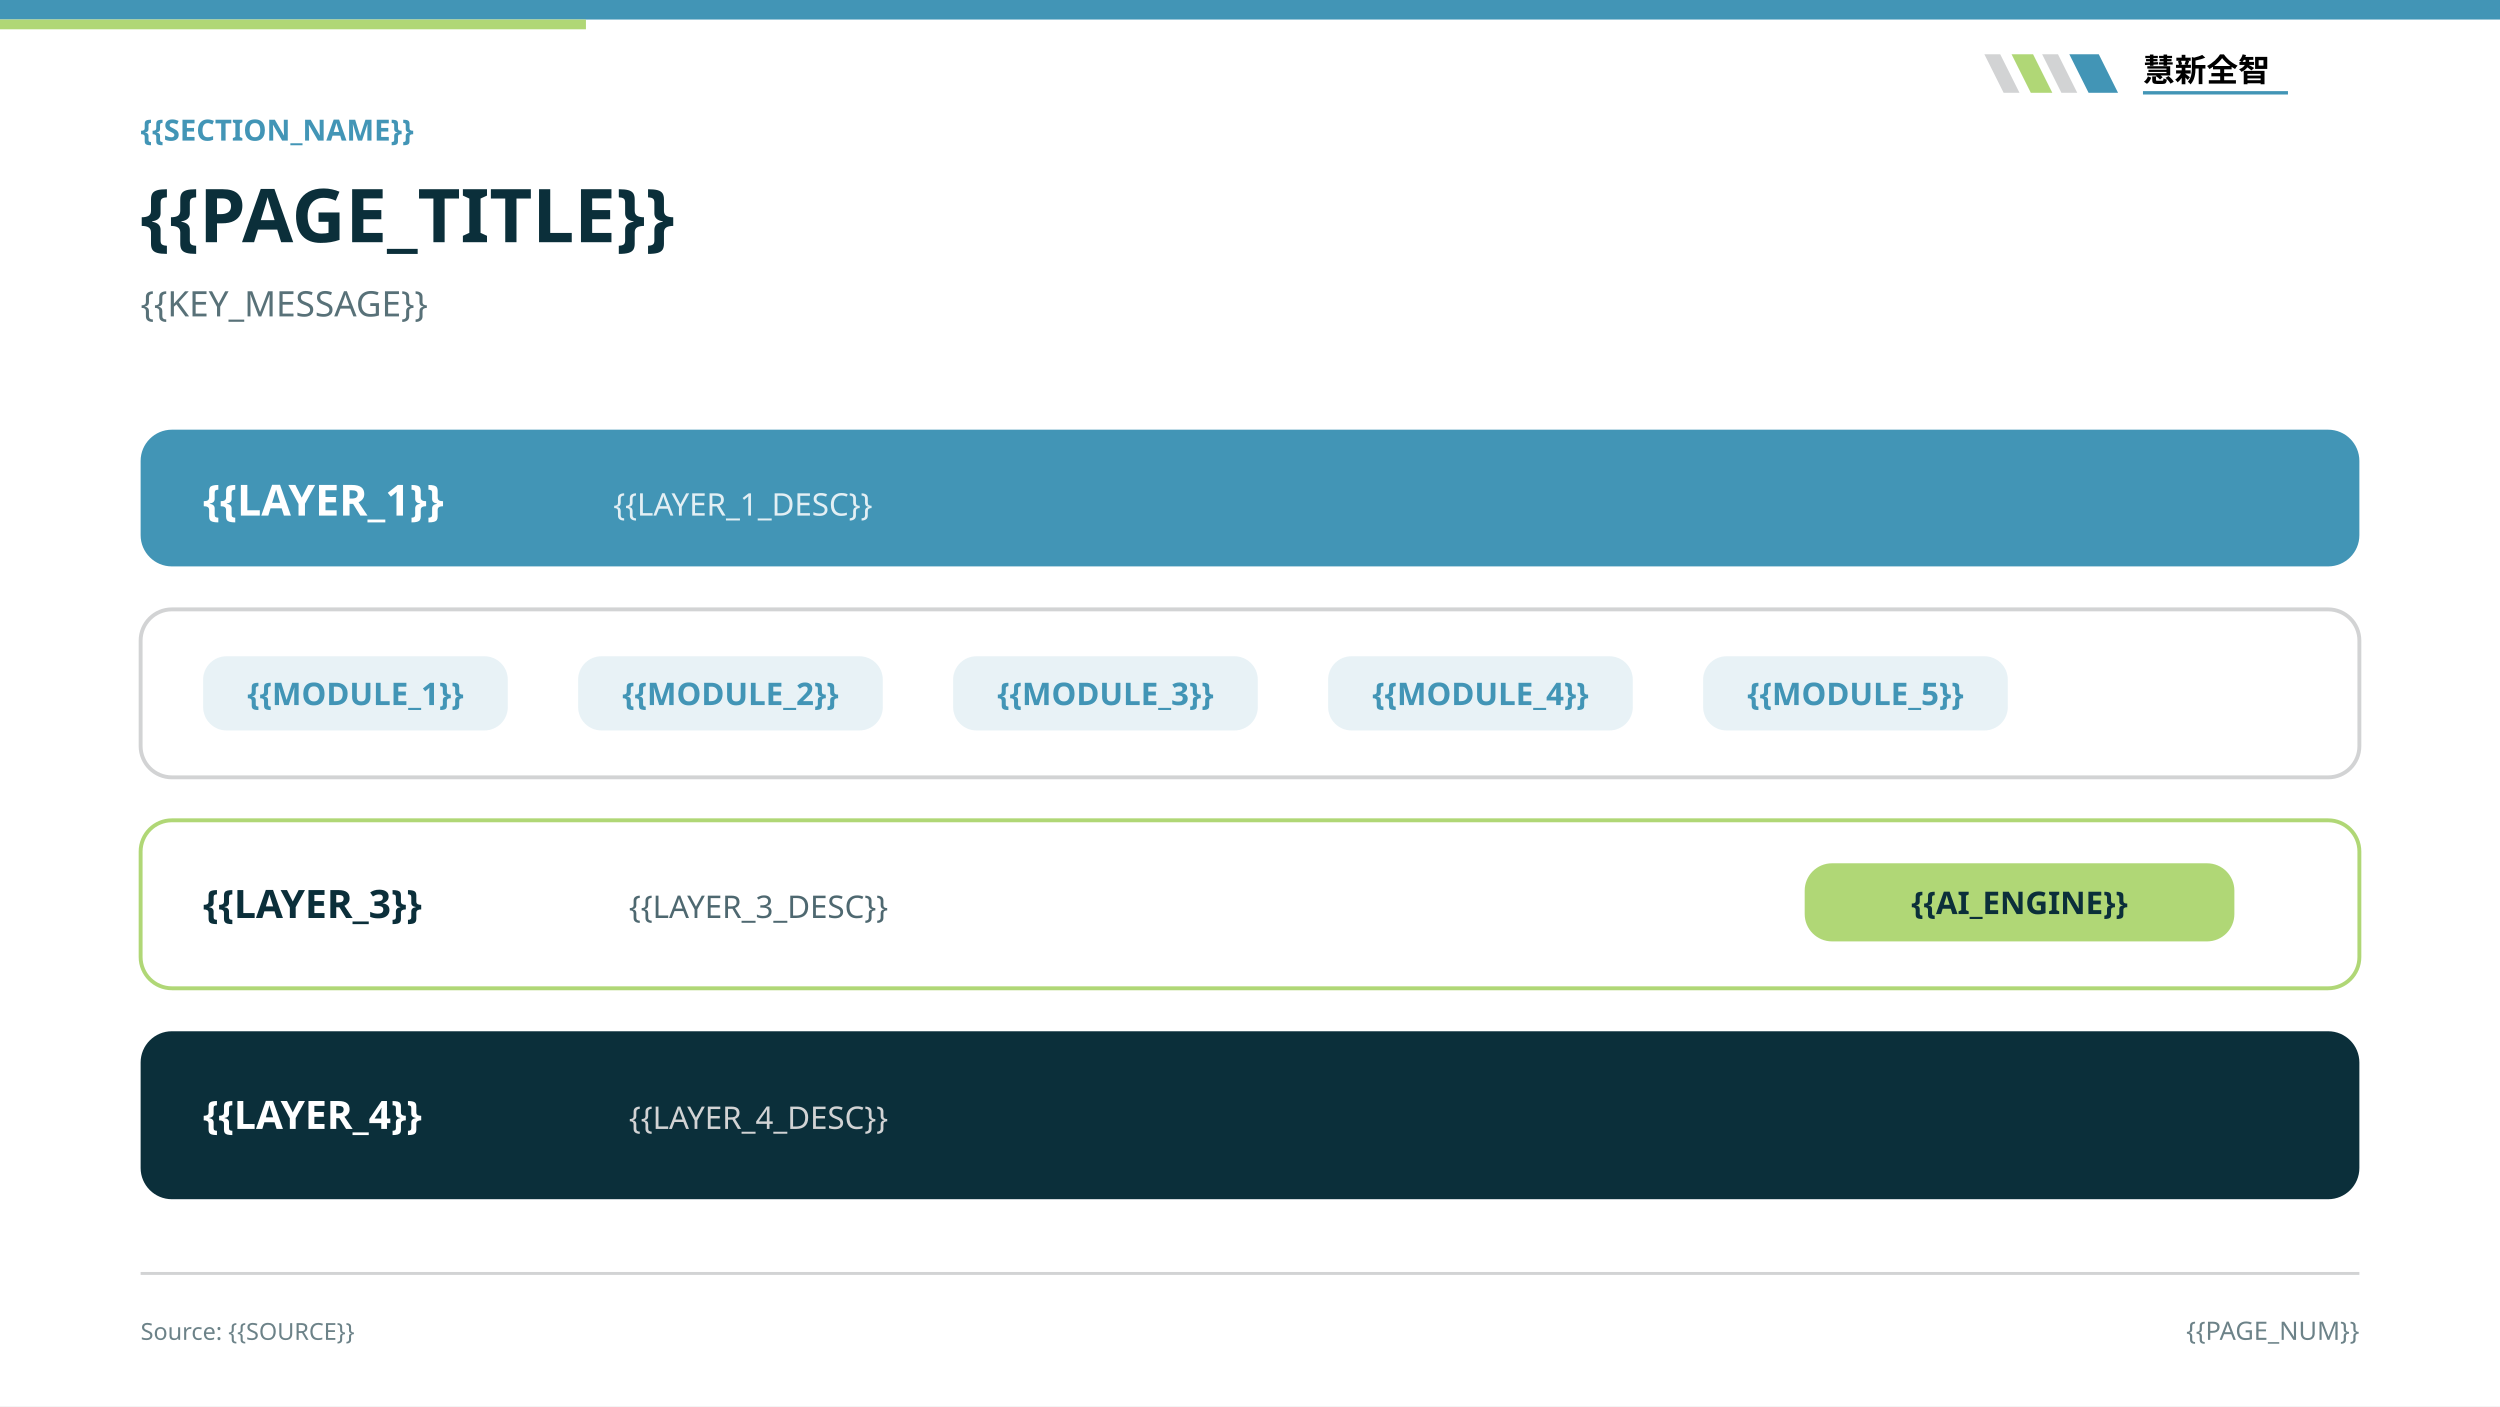
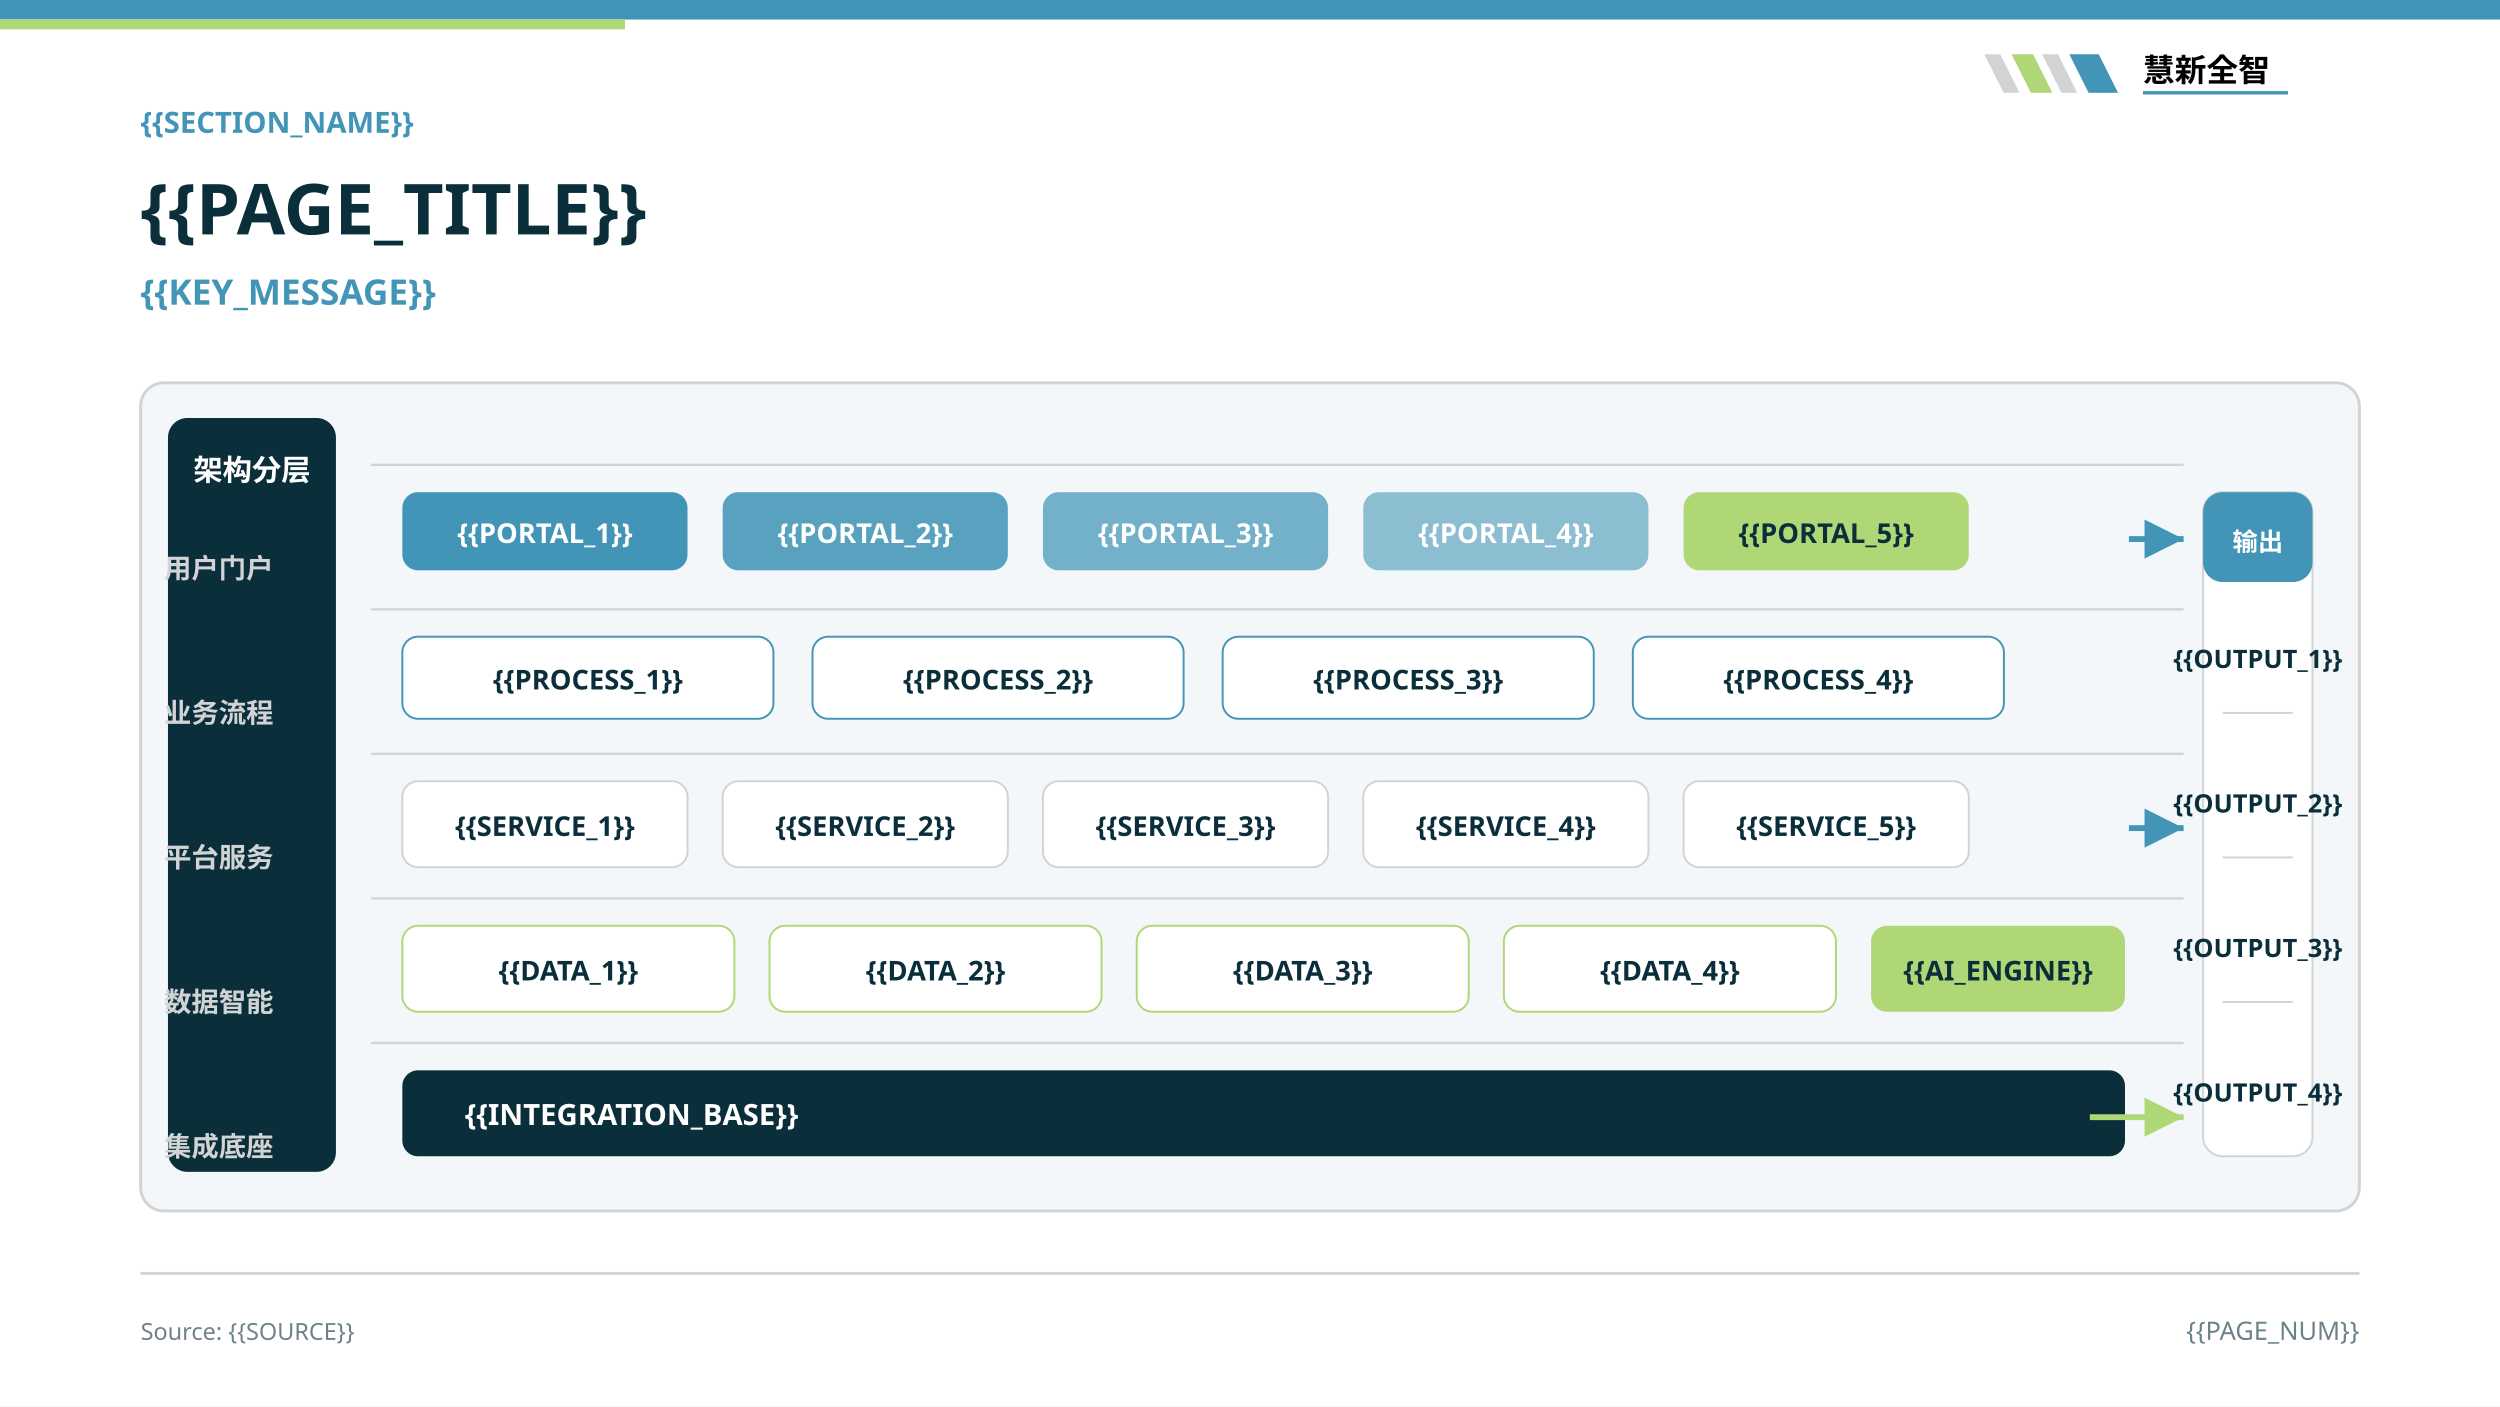
<svg xmlns="http://www.w3.org/2000/svg" viewBox="0 0 1280 720">
  <rect x="0" y="0" width="1280" height="720" fill="#FFFFFF" />
  <rect x="0" y="0" width="1280" height="10" fill="#4295B6" />
-   <rect x="0" y="10" width="300" height="5" fill="#B0D776" />
-   <text x="72" y="72" fill="#4295B6" font-family="Microsoft YaHei" font-size="15" font-weight="700">{{SECTION_NAME}}</text>
-   <text x="72" y="124" fill="#0B2F3A" font-family="Microsoft YaHei" font-size="38" font-weight="700">{{PAGE_TITLE}}</text>
-   <text x="72" y="162" fill="#0B2F3A" fill-opacity="0.68" font-family="Microsoft YaHei" font-size="18">{{KEY_MESSAGE}}</text>
+   <rect x="0" y="10" width="320" height="5" fill="#B0D776" />
+   <text x="72" y="68" fill="#4295B6" font-family="Microsoft YaHei" font-size="15" font-weight="700">{{SECTION_NAME}}</text>
+   <text x="72" y="120" fill="#0B2F3A" font-family="Microsoft YaHei" font-size="36" font-weight="700">{{PAGE_TITLE}}</text>
+   <text x="72" y="156" fill="#4295B6" font-family="Microsoft YaHei" font-size="18" font-weight="700">{{KEY_MESSAGE}}</text>
  <g id="huixin-logo" transform="translate(1016 22) scale(0.58)">
    <polygon points="0,10 14,10 31,44 17,44" fill="#D2D3D4" />
    <polygon points="24,10 43,10 60,44 41,44" fill="#B0D776" />
    <polygon points="51,10 65,10 82,44 68,44" fill="#D2D3D4" />
    <polygon points="75,10 101,10 118,44 92,44" fill="#4295B6" />
    <text x="140" y="34" fill="#000000" font-family="Microsoft YaHei" font-size="28" font-weight="700">慧新全智</text>
    <line x1="140" y1="44" x2="268" y2="44" stroke="#4295B6" stroke-width="3" />
  </g>
-   <rect x="72" y="220" width="1136" height="70" rx="16" fill="#4295B6" />
-   <text x="104" y="264" fill="#FFFFFF" font-family="Microsoft YaHei" font-size="22" font-weight="700">{{LAYER_1}}</text>
-   <text x="314" y="264" fill="#FFFFFF" fill-opacity="0.85" font-family="Microsoft YaHei" font-size="16">{{LAYER_1_DESC}}</text>
-   <rect x="72" y="312" width="1136" height="86" rx="16" fill="#FFFFFF" stroke="#D2D3D4" stroke-width="2" />
-   <rect x="104" y="336" width="156" height="38" rx="12" fill="#4295B6" fill-opacity="0.12" />
-   <text x="182" y="361" text-anchor="middle" fill="#4295B6" font-family="Microsoft YaHei" font-size="16" font-weight="700">{{MODULE_1}}</text>
-   <rect x="296" y="336" width="156" height="38" rx="12" fill="#4295B6" fill-opacity="0.12" />
-   <text x="374" y="361" text-anchor="middle" fill="#4295B6" font-family="Microsoft YaHei" font-size="16" font-weight="700">{{MODULE_2}}</text>
-   <rect x="488" y="336" width="156" height="38" rx="12" fill="#4295B6" fill-opacity="0.12" />
-   <text x="566" y="361" text-anchor="middle" fill="#4295B6" font-family="Microsoft YaHei" font-size="16" font-weight="700">{{MODULE_3}}</text>
-   <rect x="680" y="336" width="156" height="38" rx="12" fill="#4295B6" fill-opacity="0.12" />
-   <text x="758" y="361" text-anchor="middle" fill="#4295B6" font-family="Microsoft YaHei" font-size="16" font-weight="700">{{MODULE_4}}</text>
-   <rect x="872" y="336" width="156" height="38" rx="12" fill="#4295B6" fill-opacity="0.12" />
-   <text x="950" y="361" text-anchor="middle" fill="#4295B6" font-family="Microsoft YaHei" font-size="16" font-weight="700">{{MODULE_5}}</text>
-   <rect x="72" y="420" width="1136" height="86" rx="16" fill="#FFFFFF" stroke="#B0D776" stroke-width="2" />
-   <text x="104" y="470" fill="#0B2F3A" font-family="Microsoft YaHei" font-size="20" font-weight="700">{{LAYER_3}}</text>
-   <text x="322" y="470" fill="#0B2F3A" fill-opacity="0.72" font-family="Microsoft YaHei" font-size="16">{{LAYER_3_DESC}}</text>
-   <rect x="924" y="442" width="220" height="40" rx="14" fill="#B0D776" />
-   <text x="1034" y="468" text-anchor="middle" fill="#0B2F3A" font-family="Microsoft YaHei" font-size="16" font-weight="700">{{AI_ENGINE}}</text>
-   <rect x="72" y="528" width="1136" height="86" rx="16" fill="#0B2F3A" />
-   <text x="104" y="578" fill="#FFFFFF" font-family="Microsoft YaHei" font-size="20" font-weight="700">{{LAYER_4}}</text>
-   <text x="322" y="578" fill="#D2D3D4" font-family="Microsoft YaHei" font-size="16">{{LAYER_4_DESC}}</text>
+   <g id="architecture-frame">
+     <rect x="72" y="196" width="1136" height="424" rx="12" fill="#F3F7FA" stroke="#D2D3D4" stroke-width="1.5" />
+     <rect x="86" y="214" width="86" height="386" rx="10" fill="#0B2F3A" />
+     <text x="129" y="246" text-anchor="middle" fill="#FFFFFF" font-family="Microsoft YaHei" font-size="15" font-weight="700">架构分层</text>
+     <line x1="190" y1="238" x2="1118" y2="238" stroke="#D2D3D4" stroke-width="1.2" />
+     <line x1="190" y1="312" x2="1118" y2="312" stroke="#D2D3D4" stroke-width="1.2" />
+     <line x1="190" y1="386" x2="1118" y2="386" stroke="#D2D3D4" stroke-width="1.2" />
+     <line x1="190" y1="460" x2="1118" y2="460" stroke="#D2D3D4" stroke-width="1.2" />
+     <line x1="190" y1="534" x2="1118" y2="534" stroke="#D2D3D4" stroke-width="1.2" />
+   </g>
+   <g id="layer-1-portal">
+     <text x="112" y="296" text-anchor="middle" fill="#D2D3D4" font-family="Microsoft YaHei" font-size="14" font-weight="700">用户门户</text>
+     <rect x="206" y="252" width="146" height="40" rx="8" fill="#4295B6" />
+     <text x="279" y="278" text-anchor="middle" fill="#FFFFFF" font-family="Microsoft YaHei" font-size="14" font-weight="700">{{PORTAL_1}}</text>
+     <rect x="370" y="252" width="146" height="40" rx="8" fill="#4295B6" fill-opacity="0.86" />
+     <text x="443" y="278" text-anchor="middle" fill="#FFFFFF" font-family="Microsoft YaHei" font-size="14" font-weight="700">{{PORTAL_2}}</text>
+     <rect x="534" y="252" width="146" height="40" rx="8" fill="#4295B6" fill-opacity="0.72" />
+     <text x="607" y="278" text-anchor="middle" fill="#FFFFFF" font-family="Microsoft YaHei" font-size="14" font-weight="700">{{PORTAL_3}}</text>
+     <rect x="698" y="252" width="146" height="40" rx="8" fill="#4295B6" fill-opacity="0.58" />
+     <text x="771" y="278" text-anchor="middle" fill="#FFFFFF" font-family="Microsoft YaHei" font-size="14" font-weight="700">{{PORTAL_4}}</text>
+     <rect x="862" y="252" width="146" height="40" rx="8" fill="#B0D776" />
+     <text x="935" y="278" text-anchor="middle" fill="#0B2F3A" font-family="Microsoft YaHei" font-size="14" font-weight="700">{{PORTAL_5}}</text>
+   </g>
+   <g id="layer-2-business">
+     <text x="112" y="370" text-anchor="middle" fill="#D2D3D4" font-family="Microsoft YaHei" font-size="14" font-weight="700">业务流程</text>
+     <rect x="206" y="326" width="190" height="42" rx="8" fill="#FFFFFF" stroke="#4295B6" />
+     <text x="301" y="353" text-anchor="middle" fill="#0B2F3A" font-family="Microsoft YaHei" font-size="14" font-weight="700">{{PROCESS_1}}</text>
+     <rect x="416" y="326" width="190" height="42" rx="8" fill="#FFFFFF" stroke="#4295B6" />
+     <text x="511" y="353" text-anchor="middle" fill="#0B2F3A" font-family="Microsoft YaHei" font-size="14" font-weight="700">{{PROCESS_2}}</text>
+     <rect x="626" y="326" width="190" height="42" rx="8" fill="#FFFFFF" stroke="#4295B6" />
+     <text x="721" y="353" text-anchor="middle" fill="#0B2F3A" font-family="Microsoft YaHei" font-size="14" font-weight="700">{{PROCESS_3}}</text>
+     <rect x="836" y="326" width="190" height="42" rx="8" fill="#FFFFFF" stroke="#4295B6" />
+     <text x="931" y="353" text-anchor="middle" fill="#0B2F3A" font-family="Microsoft YaHei" font-size="14" font-weight="700">{{PROCESS_4}}</text>
+   </g>
+   <g id="layer-3-service">
+     <text x="112" y="444" text-anchor="middle" fill="#D2D3D4" font-family="Microsoft YaHei" font-size="14" font-weight="700">平台服务</text>
+     <rect x="206" y="400" width="146" height="44" rx="8" fill="#FFFFFF" stroke="#D2D3D4" />
+     <text x="279" y="428" text-anchor="middle" fill="#0B2F3A" font-family="Microsoft YaHei" font-size="14" font-weight="700">{{SERVICE_1}}</text>
+     <rect x="370" y="400" width="146" height="44" rx="8" fill="#FFFFFF" stroke="#D2D3D4" />
+     <text x="443" y="428" text-anchor="middle" fill="#0B2F3A" font-family="Microsoft YaHei" font-size="14" font-weight="700">{{SERVICE_2}}</text>
+     <rect x="534" y="400" width="146" height="44" rx="8" fill="#FFFFFF" stroke="#D2D3D4" />
+     <text x="607" y="428" text-anchor="middle" fill="#0B2F3A" font-family="Microsoft YaHei" font-size="14" font-weight="700">{{SERVICE_3}}</text>
+     <rect x="698" y="400" width="146" height="44" rx="8" fill="#FFFFFF" stroke="#D2D3D4" />
+     <text x="771" y="428" text-anchor="middle" fill="#0B2F3A" font-family="Microsoft YaHei" font-size="14" font-weight="700">{{SERVICE_4}}</text>
+     <rect x="862" y="400" width="146" height="44" rx="8" fill="#FFFFFF" stroke="#D2D3D4" />
+     <text x="935" y="428" text-anchor="middle" fill="#0B2F3A" font-family="Microsoft YaHei" font-size="14" font-weight="700">{{SERVICE_5}}</text>
+   </g>
+   <g id="layer-4-data-ai">
+     <text x="112" y="518" text-anchor="middle" fill="#D2D3D4" font-family="Microsoft YaHei" font-size="14" font-weight="700">数据智能</text>
+     <rect x="206" y="474" width="170" height="44" rx="8" fill="#FFFFFF" stroke="#B0D776" />
+     <text x="291" y="502" text-anchor="middle" fill="#0B2F3A" font-family="Microsoft YaHei" font-size="14" font-weight="700">{{DATA_1}}</text>
+     <rect x="394" y="474" width="170" height="44" rx="8" fill="#FFFFFF" stroke="#B0D776" />
+     <text x="479" y="502" text-anchor="middle" fill="#0B2F3A" font-family="Microsoft YaHei" font-size="14" font-weight="700">{{DATA_2}}</text>
+     <rect x="582" y="474" width="170" height="44" rx="8" fill="#FFFFFF" stroke="#B0D776" />
+     <text x="667" y="502" text-anchor="middle" fill="#0B2F3A" font-family="Microsoft YaHei" font-size="14" font-weight="700">{{DATA_3}}</text>
+     <rect x="770" y="474" width="170" height="44" rx="8" fill="#FFFFFF" stroke="#B0D776" />
+     <text x="855" y="502" text-anchor="middle" fill="#0B2F3A" font-family="Microsoft YaHei" font-size="14" font-weight="700">{{DATA_4}}</text>
+     <rect x="958" y="474" width="130" height="44" rx="8" fill="#B0D776" />
+     <text x="1023" y="502" text-anchor="middle" fill="#0B2F3A" font-family="Microsoft YaHei" font-size="14" font-weight="700">{{AI_ENGINE}}</text>
+   </g>
+   <g id="layer-5-integration">
+     <text x="112" y="592" text-anchor="middle" fill="#D2D3D4" font-family="Microsoft YaHei" font-size="14" font-weight="700">集成底座</text>
+     <rect x="206" y="548" width="882" height="44" rx="8" fill="#0B2F3A" />
+     <text x="238" y="576" fill="#FFFFFF" font-family="Microsoft YaHei" font-size="15" font-weight="700">{{INTEGRATION_BASE}}</text>
+   </g>
+   <g id="architecture-output">
+     <rect x="1128" y="252" width="56" height="340" rx="10" fill="#FFFFFF" stroke="#D2D3D4" />
+     <rect x="1128" y="252" width="56" height="46" rx="10" fill="#4295B6" />
+     <text x="1156" y="282" text-anchor="middle" fill="#FFFFFF" font-family="Microsoft YaHei" font-size="13" font-weight="700">输出</text>
+     <text x="1156" y="342" text-anchor="middle" fill="#0B2F3A" font-family="Microsoft YaHei" font-size="13" font-weight="700">{{OUTPUT_1}}</text>
+     <line x1="1138" y1="365" x2="1174" y2="365" stroke="#D2D3D4" />
+     <text x="1156" y="416" text-anchor="middle" fill="#0B2F3A" font-family="Microsoft YaHei" font-size="13" font-weight="700">{{OUTPUT_2}}</text>
+     <line x1="1138" y1="439" x2="1174" y2="439" stroke="#D2D3D4" />
+     <text x="1156" y="490" text-anchor="middle" fill="#0B2F3A" font-family="Microsoft YaHei" font-size="13" font-weight="700">{{OUTPUT_3}}</text>
+     <line x1="1138" y1="513" x2="1174" y2="513" stroke="#D2D3D4" />
+     <text x="1156" y="564" text-anchor="middle" fill="#0B2F3A" font-family="Microsoft YaHei" font-size="13" font-weight="700">{{OUTPUT_4}}</text>
+   </g>
+   <g id="data-flow">
+     <path d="M 1070 572 L 1118 572" fill="none" stroke="#B0D776" stroke-width="3" />
+     <polygon points="1118,572 1098,562 1098,582" fill="#B0D776" />
+     <path d="M 1090 424 L 1118 424" fill="none" stroke="#4295B6" stroke-width="3" />
+     <polygon points="1118,424 1098,414 1098,434" fill="#4295B6" />
+     <path d="M 1090 276 L 1118 276" fill="none" stroke="#4295B6" stroke-width="3" />
+     <polygon points="1118,276 1098,266 1098,286" fill="#4295B6" />
+   </g>
  <line x1="72" y1="652" x2="1208" y2="652" stroke="#D2D3D4" stroke-width="1.5" />
  <text x="72" y="686" fill="#0B2F3A" fill-opacity="0.6" font-family="Microsoft YaHei" font-size="12">Source: {{SOURCE}}</text>
  <text x="1208" y="686" text-anchor="end" fill="#0B2F3A" fill-opacity="0.6" font-family="Microsoft YaHei" font-size="13">{{PAGE_NUM}}</text>
</svg>
